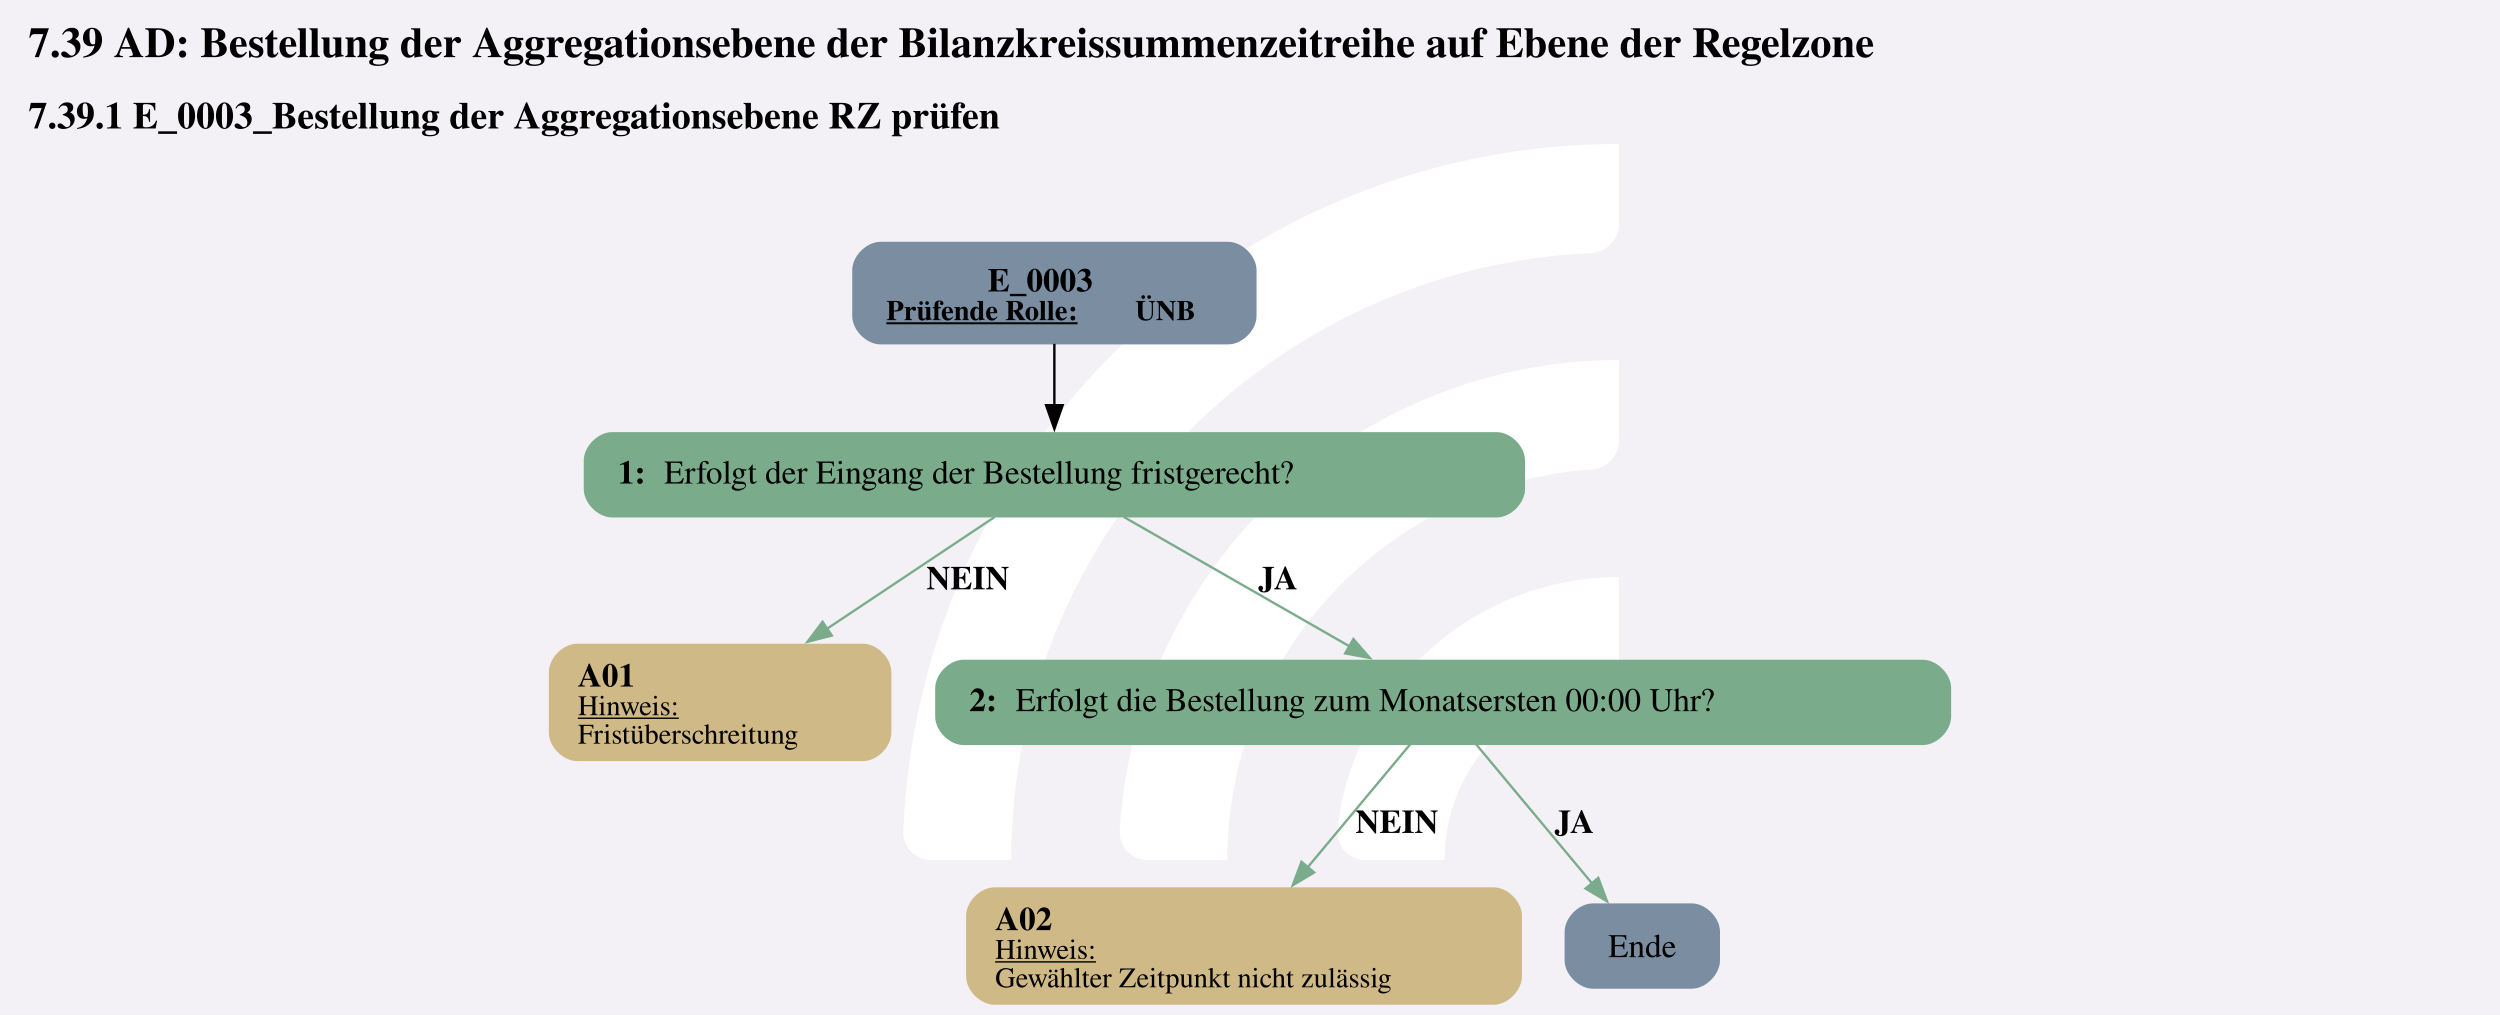
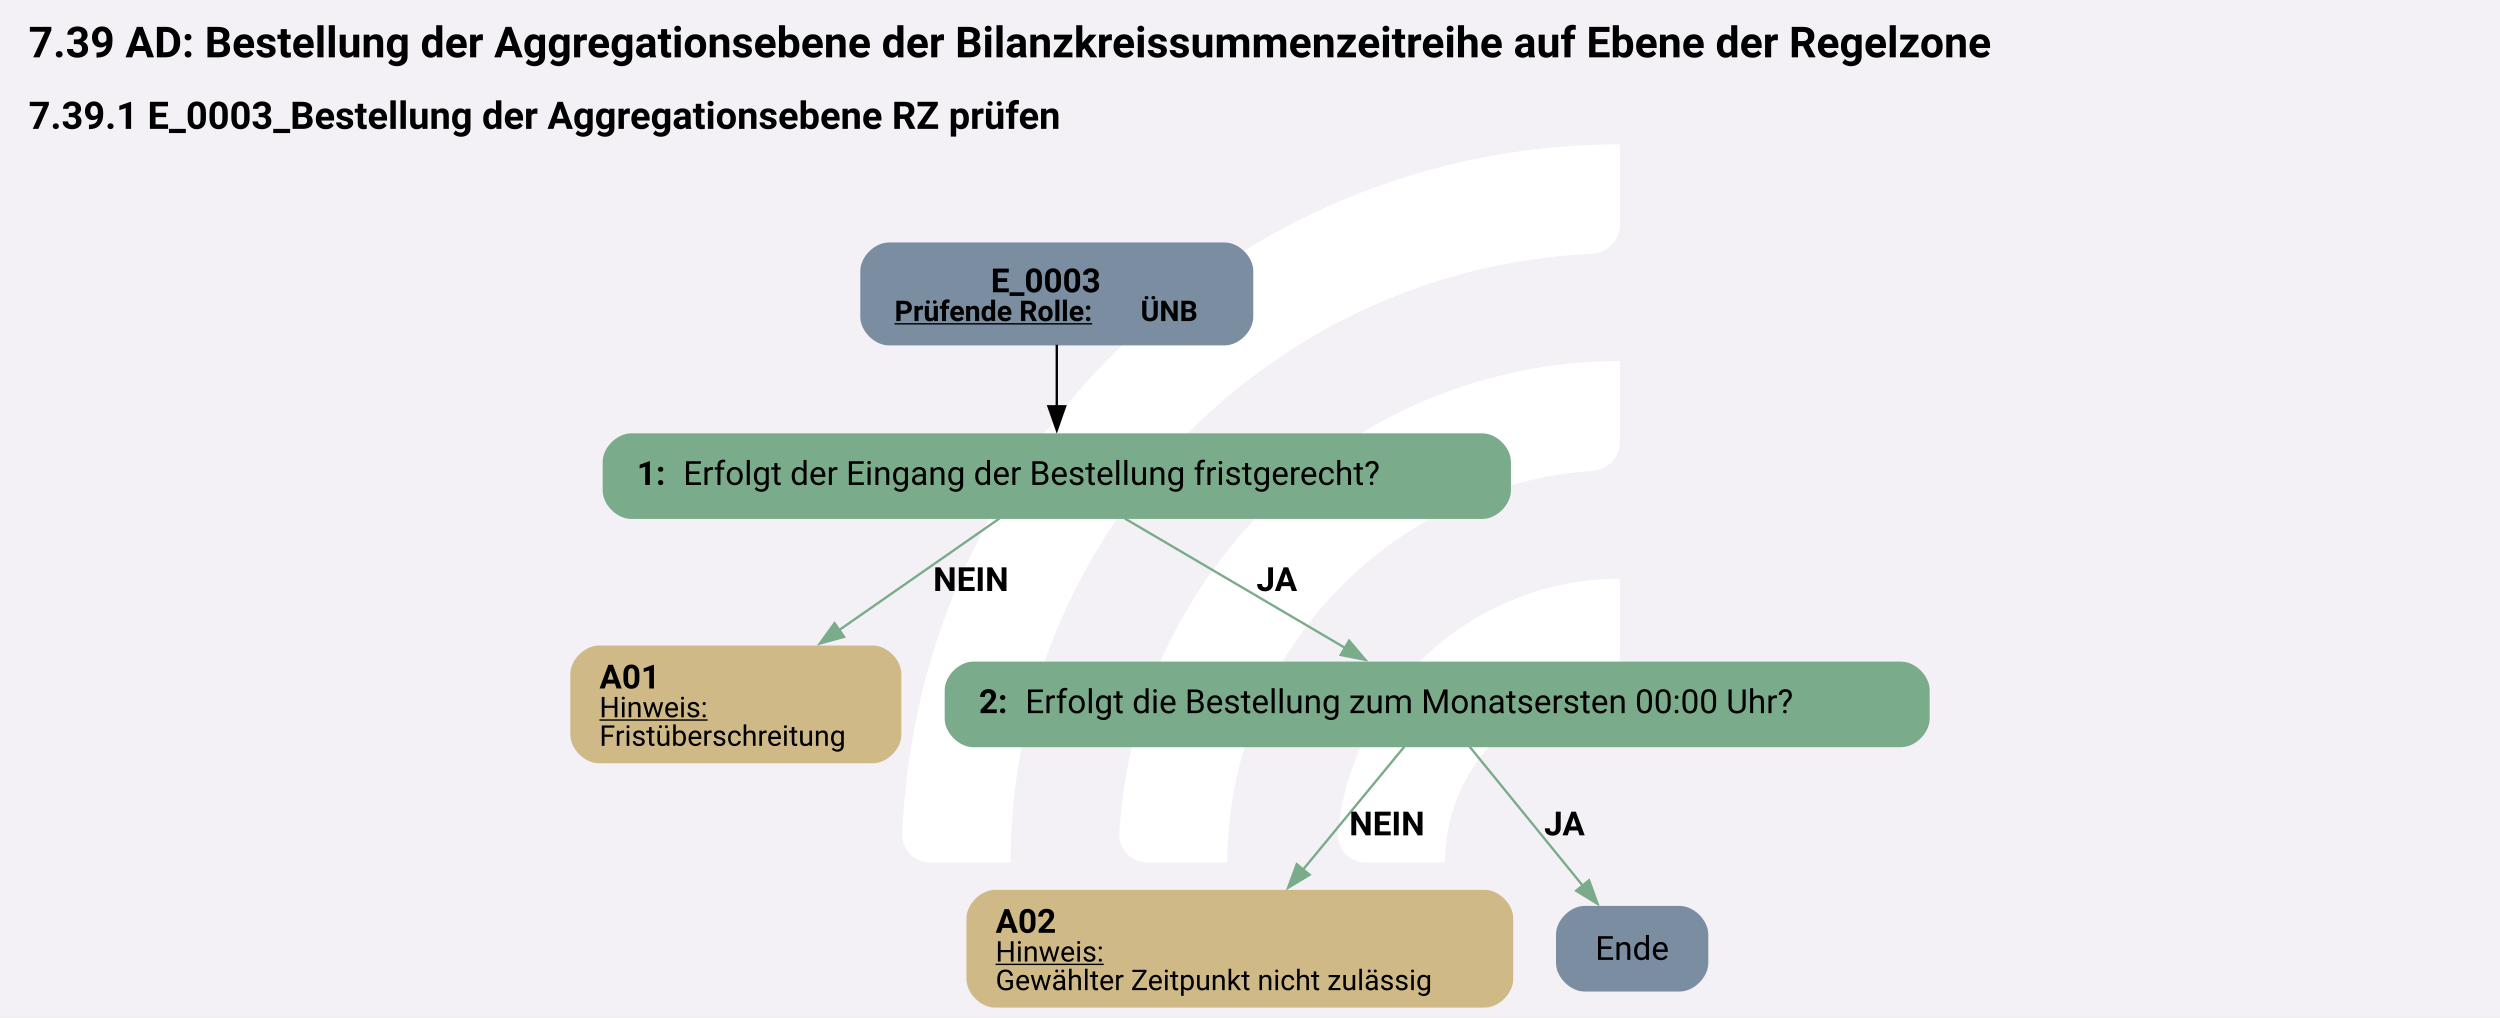
- <svg xmlns="http://www.w3.org/2000/svg" version="1.1" width="1406.667px" viewBox="0 0 1406.667 570.667" height="570.667px">
+ <svg xmlns="http://www.w3.org/2000/svg" version="1.1" width="1402.667px" viewBox="0 0 1402.667 570.667" height="570.667px">
  <g>
-     <svg version="1.1" width="1406.667px" viewBox="0 0 1406.667 570.667" height="570.667px">
-       <polygon fill="#f3f1f6" points="0,0 1406.667,0 1406.667,570.667 0,570.667" />
+     <svg version="1.1" width="1402.667px" viewBox="0 0 1402.667 570.667" height="570.667px">
+       <polygon fill="#f3f1f6" points="0,0 1402.667,0 1402.667,570.667 0,570.667" />
      <g>
-         <g transform="translate(470.6151, 57.06667) scale(1 1) translate(0, 0) scale(0.8035295 0.8035295) ">
+         <g transform="translate(468.6151, 57.06667) scale(1 1) translate(0, 0) scale(0.8035295 0.8035295) ">
          <defs>
            <style>.cls-1{fill:#fff;}</style>
          </defs>
          <path class="cls-1" d="M122.44,531.2h-56.1c-11,0-19.9-9.12-19.46-20.11C57.47,243.89,278.15,29.78,547.91,29.78v56.02c0,10.98-8.69,19.89-19.66,20.39-225.51,10.31-405.8,197-405.8,425Z" />
          <path class="cls-1" d="M273.78,531.2h-55.93c-11.23,0-20.09-9.48-19.43-20.69,10.74-183.44,163.39-329.39,349.48-329.39v56.26c0,10.71-8.27,19.62-18.96,20.35-142.35,9.77-255.17,128.69-255.17,273.46Z" />
          <path class="cls-1" d="M425.77,531.2h-55.45c-11.65,0-20.6-10.17-19.33-21.75,10.87-99.03,95.03-176.34,196.92-176.34v57.01c0,10.05-7.28,18.75-17.23,20.16-59.22,8.4-104.91,59.42-104.91,120.92Z" />
        </g>
-         <svg width="1055pt" height="428pt" viewBox="0.00 0.00 1054.50 427.82">
+         <svg width="1052pt" height="428pt" viewBox="0.00 0.00 1051.50 427.82">
          <g id="graph0" class="graph" transform="scale(1 1) rotate(0) translate(4 423.82)">
-             <text text-anchor="start" x="8" y="-399.72" font-family="Times,serif" font-weight="bold" font-size="18.00">7.39 AD: Bestellung der Aggregationsebene der Bilanzkreissummenzeitreihe auf Ebene der Regelzone</text>
-             <text text-anchor="start" x="8" y="-369.62" font-family="Times,serif" font-weight="bold" font-size="16.00">7.39.1 E_0003_Bestellung der Aggregationsebene RZ prüfen</text>
+             <text text-anchor="start" x="8" y="-399.72" font-family="Roboto, sans-serif" font-weight="bold" font-size="18.00">7.39 AD: Bestellung der Aggregationsebene der Bilanzkreissummenzeitreihe auf Ebene der Regelzone</text>
+             <text text-anchor="start" x="8" y="-369.62" font-family="Roboto, sans-serif" font-weight="bold" font-size="16.00">7.39.1 E_0003_Bestellung der Aggregationsebene RZ prüfen</text>
            <g id="node1" class="node">
-               <path fill="#7a8da1" stroke="black" stroke-width="0" d="M514.01,-321.82C514.01,-321.82 367.46,-321.82 367.46,-321.82 361.46,-321.82 355.46,-315.82 355.46,-309.82 355.46,-309.82 355.46,-290.54 355.46,-290.54 355.46,-284.54 361.46,-278.54 367.46,-278.54 367.46,-278.54 514.01,-278.54 514.01,-278.54 520.01,-278.54 526.01,-284.54 526.01,-290.54 526.01,-290.54 526.01,-309.82 526.01,-309.82 526.01,-315.82 520.01,-321.82 514.01,-321.82" />
-               <text text-anchor="start" x="412.61" y="-300.88" font-family="Times,serif" font-weight="bold" font-size="14.00">E_0003</text>
-               <text text-anchor="start" x="369.86" y="-288.78" font-family="Times,serif" font-weight="bold" text-decoration="underline" font-size="12.00">Prüfende Rolle:</text>
-               <text text-anchor="start" x="474.86" y="-288.78" font-family="Times,serif" font-weight="bold" font-size="12.00"> ÜNB</text>
+               <path fill="#7a8da1" stroke="black" stroke-width="0" d="M511.13,-321.82C511.13,-321.82 369.83,-321.82 369.83,-321.82 363.83,-321.82 357.83,-315.82 357.83,-309.82 357.83,-309.82 357.83,-290.54 357.83,-290.54 357.83,-284.54 363.83,-278.54 369.83,-278.54 369.83,-278.54 511.13,-278.54 511.13,-278.54 517.13,-278.54 523.13,-284.54 523.13,-290.54 523.13,-290.54 523.13,-309.82 523.13,-309.82 523.13,-315.82 517.13,-321.82 511.13,-321.82" />
+               <text text-anchor="start" x="412.73" y="-300.88" font-family="Roboto, sans-serif" font-weight="bold" font-size="14.00">E_0003</text>
+               <text text-anchor="start" x="372.23" y="-288.78" font-family="Roboto, sans-serif" font-weight="bold" text-decoration="underline" font-size="12.00">Prüfende Rolle:</text>
+               <text text-anchor="start" x="475.73" y="-288.78" font-family="Roboto, sans-serif" font-weight="bold" font-size="12.00"> ÜNB</text>
            </g>
            <g id="node2" class="node">
-               <path fill="#7aab8a" stroke="black" stroke-width="0" d="M627.26,-241.54C627.26,-241.54 254.21,-241.54 254.21,-241.54 248.21,-241.54 242.21,-235.54 242.21,-229.54 242.21,-229.54 242.21,-217.54 242.21,-217.54 242.21,-211.54 248.21,-205.54 254.21,-205.54 254.21,-205.54 627.26,-205.54 627.26,-205.54 633.26,-205.54 639.26,-211.54 639.26,-217.54 639.26,-217.54 639.26,-229.54 639.26,-229.54 639.26,-235.54 633.26,-241.54 627.26,-241.54" />
-               <text text-anchor="start" x="256.61" y="-219.86" font-family="Times,serif" font-weight="bold" font-size="14.00">1: </text>
-               <text text-anchor="start" x="276.11" y="-219.86" font-family="Times,serif" font-size="14.00">Erfolgt der Eingang der Bestellung fristgerecht?</text>
+               <path fill="#7aab8a" stroke="black" stroke-width="0" d="M619.51,-241.54C619.51,-241.54 261.46,-241.54 261.46,-241.54 255.46,-241.54 249.46,-235.54 249.46,-229.54 249.46,-229.54 249.46,-217.54 249.46,-217.54 249.46,-211.54 255.46,-205.54 261.46,-205.54 261.46,-205.54 619.51,-205.54 619.51,-205.54 625.51,-205.54 631.51,-211.54 631.51,-217.54 631.51,-217.54 631.51,-229.54 631.51,-229.54 631.51,-235.54 625.51,-241.54 619.51,-241.54" />
+               <text text-anchor="start" x="263.86" y="-219.86" font-family="Roboto, sans-serif" font-weight="bold" font-size="14.00">1: </text>
+               <text text-anchor="start" x="283.36" y="-219.86" font-family="Roboto, sans-serif" font-size="14.00">Erfolgt der Eingang der Bestellung fristgerecht?</text>
            </g>
            <g id="edge1" class="edge">
-               <path fill="none" stroke="black" d="M440.73,-278.78C440.73,-270.71 440.73,-261.3 440.73,-252.61" />
-               <polygon fill="black" stroke="black" points="444.23,-252.9 440.73,-242.9 437.23,-252.9 444.23,-252.9" />
+               <path fill="none" stroke="black" d="M440.48,-278.78C440.48,-270.71 440.48,-261.3 440.48,-252.61" />
+               <polygon fill="black" stroke="black" points="443.98,-252.9 440.48,-242.9 436.98,-252.9 443.98,-252.9" />
            </g>
            <g id="node3" class="node">
-               <path fill="#cfb986" stroke="black" stroke-width="0" d="M359.97,-152.29C359.97,-152.29 239.49,-152.29 239.49,-152.29 233.49,-152.29 227.49,-146.29 227.49,-140.29 227.49,-140.29 227.49,-114.77 227.49,-114.77 227.49,-108.77 233.49,-102.77 239.49,-102.77 239.49,-102.77 359.97,-102.77 359.97,-102.77 365.97,-102.77 371.97,-108.77 371.97,-114.77 371.97,-114.77 371.97,-140.29 371.97,-140.29 371.97,-146.29 365.97,-152.29 359.97,-152.29" />
-               <text text-anchor="start" x="239.73" y="-134.23" font-family="Times,serif" font-weight="bold" font-size="14.00">A01</text>
-               <text text-anchor="start" x="239.73" y="-122.13" font-family="Times,serif" text-decoration="underline" font-size="12.00">Hinweis:</text>
-               <text text-anchor="start" x="239.73" y="-110.13" font-family="Times,serif" font-size="12.00">Fristüberschreitung</text>
+               <path fill="#cfb986" stroke="black" stroke-width="0" d="M363.1,-152.29C363.1,-152.29 247.87,-152.29 247.87,-152.29 241.87,-152.29 235.87,-146.29 235.87,-140.29 235.87,-140.29 235.87,-114.77 235.87,-114.77 235.87,-108.77 241.87,-102.77 247.87,-102.77 247.87,-102.77 363.1,-102.77 363.1,-102.77 369.1,-102.77 375.1,-108.77 375.1,-114.77 375.1,-114.77 375.1,-140.29 375.1,-140.29 375.1,-146.29 369.1,-152.29 363.1,-152.29" />
+               <text text-anchor="start" x="248.11" y="-134.23" font-family="Roboto, sans-serif" font-weight="bold" font-size="14.00">A01</text>
+               <text text-anchor="start" x="248.11" y="-122.13" font-family="Roboto, sans-serif" text-decoration="underline" font-size="12.00">Hinweis:</text>
+               <text text-anchor="start" x="248.11" y="-110.13" font-family="Roboto, sans-serif" font-size="12.00">Fristüberschreitung</text>
            </g>
            <g id="edge2" class="edge">
-               <path fill="none" stroke="#7aab8a" d="M415.52,-205.73C395.89,-192.64 368.13,-174.13 344.71,-158.52" />
-               <polygon fill="#7aab8a" stroke="#7aab8a" points="346.84,-155.73 336.57,-153.09 342.95,-161.55 346.84,-155.73" />
-               <text text-anchor="start" x="386.73" y="-175.24" font-family="Times,serif" font-weight="bold" font-size="14.00">NEIN</text>
+               <path fill="none" stroke="#7aab8a" d="M416.35,-205.73C397.63,-192.7 371.21,-174.3 348.85,-158.73" />
+               <polygon fill="#7aab8a" stroke="#7aab8a" points="351,-155.96 340.79,-153.12 347,-161.71 351,-155.96" />
+               <text text-anchor="start" x="388.48" y="-175.24" font-family="Roboto, sans-serif" font-weight="bold" font-size="14.00">NEIN</text>
            </g>
            <g id="node4" class="node">
-               <path fill="#7aab8a" stroke="black" stroke-width="0" d="M807.01,-145.53C807.01,-145.53 402.46,-145.53 402.46,-145.53 396.46,-145.53 390.46,-139.53 390.46,-133.53 390.46,-133.53 390.46,-121.53 390.46,-121.53 390.46,-115.53 396.46,-109.53 402.46,-109.53 402.46,-109.53 807.01,-109.53 807.01,-109.53 813.01,-109.53 819.01,-115.53 819.01,-121.53 819.01,-121.53 819.01,-133.53 819.01,-133.53 819.01,-139.53 813.01,-145.53 807.01,-145.53" />
-               <text text-anchor="start" x="404.86" y="-123.86" font-family="Times,serif" font-weight="bold" font-size="14.00">2: </text>
-               <text text-anchor="start" x="424.36" y="-123.86" font-family="Times,serif" font-size="14.00">Erfolgt die Bestellung zum Monatsersten 00:00 Uhr?</text>
+               <path fill="#7aab8a" stroke="black" stroke-width="0" d="M795.63,-145.53C795.63,-145.53 405.33,-145.53 405.33,-145.53 399.33,-145.53 393.33,-139.53 393.33,-133.53 393.33,-133.53 393.33,-121.53 393.33,-121.53 393.33,-115.53 399.33,-109.53 405.33,-109.53 405.33,-109.53 795.63,-109.53 795.63,-109.53 801.63,-109.53 807.63,-115.53 807.63,-121.53 807.63,-121.53 807.63,-133.53 807.63,-133.53 807.63,-139.53 801.63,-145.53 795.63,-145.53" />
+               <text text-anchor="start" x="407.73" y="-123.86" font-family="Roboto, sans-serif" font-weight="bold" font-size="14.00">2: </text>
+               <text text-anchor="start" x="427.23" y="-123.86" font-family="Roboto, sans-serif" font-size="14.00">Erfolgt die Bestellung zum Monatsersten 00:00 Uhr?</text>
            </g>
            <g id="edge3" class="edge">
-               <path fill="none" stroke="#7aab8a" d="M470.05,-205.73C496.59,-190.52 535.89,-167.99 565.2,-151.19" />
-               <polygon fill="#7aab8a" stroke="#7aab8a" points="566.87,-154.27 573.8,-146.26 563.38,-148.2 566.87,-154.27" />
-               <text text-anchor="start" x="526.73" y="-175.24" font-family="Times,serif" font-weight="bold" font-size="14.00">JA</text>
+               <path fill="none" stroke="#7aab8a" d="M469.09,-205.73C494.98,-190.52 533.32,-167.99 561.92,-151.19" />
+               <polygon fill="#7aab8a" stroke="#7aab8a" points="563.43,-154.36 570.28,-146.28 559.89,-148.32 563.43,-154.36" />
+               <text text-anchor="start" x="524.48" y="-175.24" font-family="Roboto, sans-serif" font-weight="bold" font-size="14.00">JA</text>
            </g>
            <g id="node5" class="node">
-               <path fill="#cfb986" stroke="black" stroke-width="0" d="M625.97,-49.52C625.97,-49.52 415.49,-49.52 415.49,-49.52 409.49,-49.52 403.49,-43.52 403.49,-37.52 403.49,-37.52 403.49,-12 403.49,-12 403.49,-6 409.49,0 415.49,0 415.49,0 625.97,0 625.97,0 631.97,0 637.97,-6 637.97,-12 637.97,-12 637.97,-37.52 637.97,-37.52 637.97,-43.52 631.97,-49.52 625.97,-49.52" />
-               <text text-anchor="start" x="415.73" y="-31.46" font-family="Times,serif" font-weight="bold" font-size="14.00">A02</text>
-               <text text-anchor="start" x="415.73" y="-19.36" font-family="Times,serif" text-decoration="underline" font-size="12.00">Hinweis:</text>
-               <text text-anchor="start" x="415.73" y="-7.36" font-family="Times,serif" font-size="12.00">Gewählter Zeitpunkt nicht zulässig</text>
+               <path fill="#cfb986" stroke="black" stroke-width="0" d="M620.47,-49.52C620.47,-49.52 414.49,-49.52 414.49,-49.52 408.49,-49.52 402.49,-43.52 402.49,-37.52 402.49,-37.52 402.49,-12 402.49,-12 402.49,-6 408.49,0 414.49,0 414.49,0 620.47,0 620.47,0 626.47,0 632.47,-6 632.47,-12 632.47,-12 632.47,-37.52 632.47,-37.52 632.47,-43.52 626.47,-49.52 620.47,-49.52" />
+               <text text-anchor="start" x="414.73" y="-31.46" font-family="Roboto, sans-serif" font-weight="bold" font-size="14.00">A02</text>
+               <text text-anchor="start" x="414.73" y="-19.36" font-family="Roboto, sans-serif" text-decoration="underline" font-size="12.00">Hinweis:</text>
+               <text text-anchor="start" x="414.73" y="-7.36" font-family="Roboto, sans-serif" font-size="12.00">Gewählter Zeitpunkt nicht zulässig</text>
            </g>
            <g id="edge4" class="edge">
-               <path fill="none" stroke="#7aab8a" d="M590.86,-109.89C579.12,-95.8 561.94,-75.19 547.52,-57.9" />
-               <polygon fill="#7aab8a" stroke="#7aab8a" points="550.34,-55.81 541.25,-50.37 544.96,-60.3 550.34,-55.81" />
-               <text text-anchor="start" x="567.73" y="-72.47" font-family="Times,serif" font-weight="bold" font-size="14.00">NEIN</text>
+               <path fill="none" stroke="#7aab8a" d="M586.78,-109.89C575.17,-95.8 558.2,-75.19 543.95,-57.9" />
+               <polygon fill="#7aab8a" stroke="#7aab8a" points="546.82,-55.87 537.76,-50.38 541.42,-60.32 546.82,-55.87" />
+               <text text-anchor="start" x="563.48" y="-72.47" font-family="Roboto, sans-serif" font-weight="bold" font-size="14.00">NEIN</text>
            </g>
            <g id="node6" class="node">
-               <path fill="#7a8da1" stroke="black" stroke-width="0" d="M709.51,-42.76C709.51,-42.76 667.96,-42.76 667.96,-42.76 661.96,-42.76 655.96,-36.76 655.96,-30.76 655.96,-30.76 655.96,-18.76 655.96,-18.76 655.96,-12.76 661.96,-6.76 667.96,-6.76 667.96,-6.76 709.51,-6.76 709.51,-6.76 715.51,-6.76 721.51,-12.76 721.51,-18.76 721.51,-18.76 721.51,-30.76 721.51,-30.76 721.51,-36.76 715.51,-42.76 709.51,-42.76" />
-               <text text-anchor="middle" x="688.73" y="-20.08" font-family="Times,serif" font-size="14.00">Ende</text>
+               <path fill="#7a8da1" stroke="black" stroke-width="0" d="M702.51,-42.76C702.51,-42.76 662.46,-42.76 662.46,-42.76 656.46,-42.76 650.46,-36.76 650.46,-30.76 650.46,-30.76 650.46,-18.76 650.46,-18.76 650.46,-12.76 656.46,-6.76 662.46,-6.76 662.46,-6.76 702.51,-6.76 702.51,-6.76 708.51,-6.76 714.51,-12.76 714.51,-18.76 714.51,-18.76 714.51,-30.76 714.51,-30.76 714.51,-36.76 708.51,-42.76 702.51,-42.76" />
+               <text text-anchor="middle" x="682.48" y="-20.08" font-family="Roboto, sans-serif" font-size="14.00">Ende</text>
            </g>
            <g id="edge5" class="edge">
-               <path fill="none" stroke="#7aab8a" d="M618.6,-109.89C631.92,-93.92 652.21,-69.57 667.55,-51.17" />
-               <polygon fill="#7aab8a" stroke="#7aab8a" points="670.16,-53.51 673.87,-43.59 664.78,-49.03 670.16,-53.51" />
-               <text text-anchor="start" x="651.73" y="-72.47" font-family="Times,serif" font-weight="bold" font-size="14.00">JA</text>
+               <path fill="none" stroke="#7aab8a" d="M614.02,-109.89C627.02,-93.92 646.83,-69.57 661.8,-51.17" />
+               <polygon fill="#7aab8a" stroke="#7aab8a" points="664.37,-53.56 667.97,-43.6 658.94,-49.15 664.37,-53.56" />
+               <text text-anchor="start" x="645.48" y="-72.47" font-family="Roboto, sans-serif" font-weight="bold" font-size="14.00">JA</text>
            </g>
          </g>
        </svg>
      </g>
    </svg>
  </g>
</svg>
